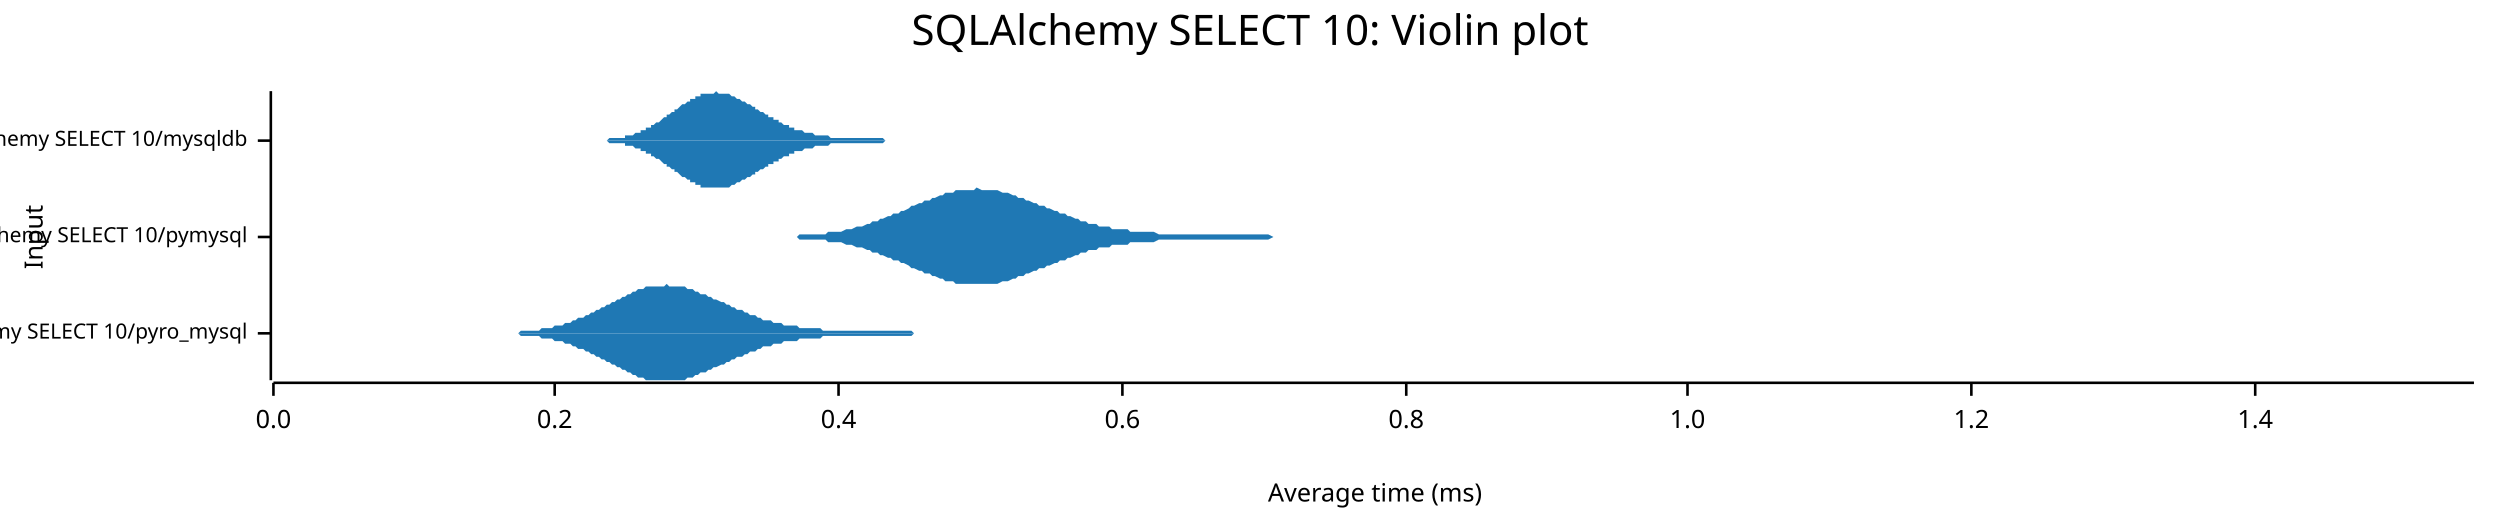
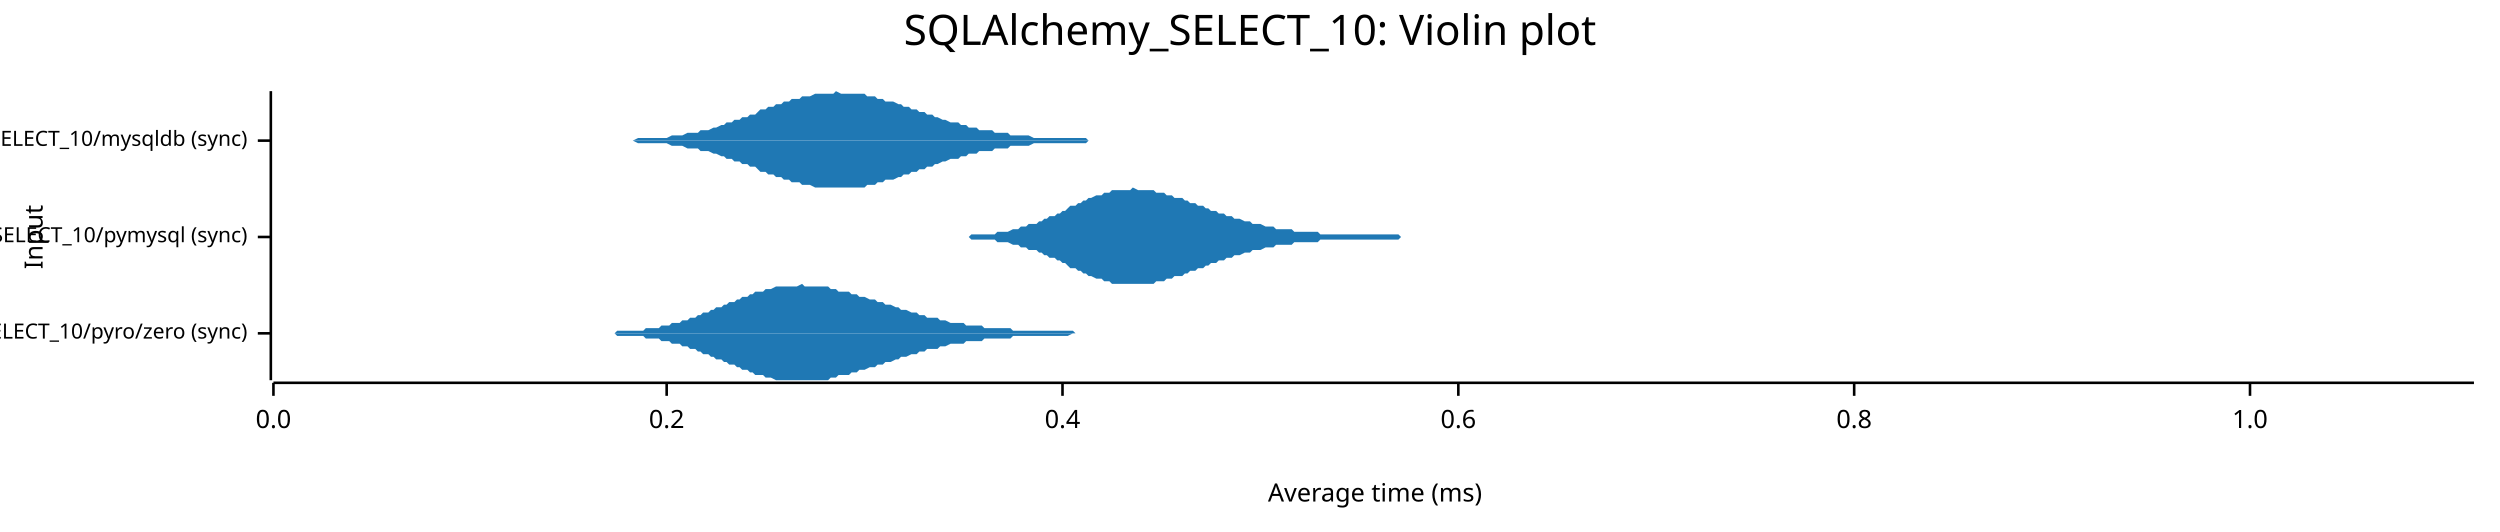
<svg xmlns="http://www.w3.org/2000/svg" width="960" height="204" viewBox="0 0 960 204">
  <text x="480" y="5" dy="0.76em" text-anchor="middle" font-family="sans-serif" font-size="16.129" opacity="1" fill="#000000">
- SQLAlchemy SELECT 10: Violin plot
+ SQLAlchemy_SELECT_10: Violin plot
</text>
  <text x="9" y="91" dy="0.76em" text-anchor="middle" font-family="sans-serif" font-size="9.677" opacity="1" fill="#000000" transform="rotate(270, 9, 91)">
Input
</text>
  <text x="528" y="195" dy="-0.5ex" text-anchor="middle" font-family="sans-serif" font-size="9.677" opacity="1" fill="#000000">
Average time (ms)
</text>
  <polyline fill="none" opacity="1" stroke="#000000" stroke-width="1" points="104,35 104,146 " />
  <text x="95" y="128" dy="0.5ex" text-anchor="end" font-family="sans-serif" font-size="8.065" opacity="1" fill="#000000">
- SQLAlchemy SELECT 10/pyro_mysql
+ SQLAlchemy_SELECT_10/pyro/zero (sync)
</text>
  <polyline fill="none" opacity="1" stroke="#000000" stroke-width="1" points="99,128 104,128 " />
  <text x="95" y="91" dy="0.5ex" text-anchor="end" font-family="sans-serif" font-size="8.065" opacity="1" fill="#000000">
- SQLAlchemy SELECT 10/pymysql
+ SQLAlchemy_SELECT_10/pymysql (sync)
</text>
  <polyline fill="none" opacity="1" stroke="#000000" stroke-width="1" points="99,91 104,91 " />
  <text x="95" y="54" dy="0.5ex" text-anchor="end" font-family="sans-serif" font-size="8.065" opacity="1" fill="#000000">
- SQLAlchemy SELECT 10/mysqldb
+ SQLAlchemy_SELECT_10/mysqldb (sync)
</text>
  <polyline fill="none" opacity="1" stroke="#000000" stroke-width="1" points="99,54 104,54 " />
  <polyline fill="none" opacity="1" stroke="#000000" stroke-width="1" points="105,147 950,147 " />
  <text x="105" y="157" dy="0.76em" text-anchor="middle" font-family="sans-serif" font-size="9.677" opacity="1" fill="#000000">
0.0
</text>
  <polyline fill="none" opacity="1" stroke="#000000" stroke-width="1" points="105,147 105,152 " />
-   <text x="213" y="157" dy="0.76em" text-anchor="middle" font-family="sans-serif" font-size="9.677" opacity="1" fill="#000000">
+   <text x="256" y="157" dy="0.76em" text-anchor="middle" font-family="sans-serif" font-size="9.677" opacity="1" fill="#000000">
0.2
</text>
-   <polyline fill="none" opacity="1" stroke="#000000" stroke-width="1" points="213,147 213,152 " />
-   <text x="322" y="157" dy="0.76em" text-anchor="middle" font-family="sans-serif" font-size="9.677" opacity="1" fill="#000000">
+   <polyline fill="none" opacity="1" stroke="#000000" stroke-width="1" points="256,147 256,152 " />
+   <text x="408" y="157" dy="0.76em" text-anchor="middle" font-family="sans-serif" font-size="9.677" opacity="1" fill="#000000">
0.4
</text>
-   <polyline fill="none" opacity="1" stroke="#000000" stroke-width="1" points="322,147 322,152 " />
-   <text x="431" y="157" dy="0.76em" text-anchor="middle" font-family="sans-serif" font-size="9.677" opacity="1" fill="#000000">
+   <polyline fill="none" opacity="1" stroke="#000000" stroke-width="1" points="408,147 408,152 " />
+   <text x="560" y="157" dy="0.76em" text-anchor="middle" font-family="sans-serif" font-size="9.677" opacity="1" fill="#000000">
0.6
</text>
-   <polyline fill="none" opacity="1" stroke="#000000" stroke-width="1" points="431,147 431,152 " />
-   <text x="540" y="157" dy="0.76em" text-anchor="middle" font-family="sans-serif" font-size="9.677" opacity="1" fill="#000000">
+   <polyline fill="none" opacity="1" stroke="#000000" stroke-width="1" points="560,147 560,152 " />
+   <text x="712" y="157" dy="0.76em" text-anchor="middle" font-family="sans-serif" font-size="9.677" opacity="1" fill="#000000">
0.8
</text>
-   <polyline fill="none" opacity="1" stroke="#000000" stroke-width="1" points="540,147 540,152 " />
-   <text x="648" y="157" dy="0.76em" text-anchor="middle" font-family="sans-serif" font-size="9.677" opacity="1" fill="#000000">
+   <polyline fill="none" opacity="1" stroke="#000000" stroke-width="1" points="712,147 712,152 " />
+   <text x="864" y="157" dy="0.76em" text-anchor="middle" font-family="sans-serif" font-size="9.677" opacity="1" fill="#000000">
1.0
</text>
-   <polyline fill="none" opacity="1" stroke="#000000" stroke-width="1" points="648,147 648,152 " />
-   <text x="757" y="157" dy="0.76em" text-anchor="middle" font-family="sans-serif" font-size="9.677" opacity="1" fill="#000000">
- 1.2
- </text>
-   <polyline fill="none" opacity="1" stroke="#000000" stroke-width="1" points="757,147 757,152 " />
-   <text x="866" y="157" dy="0.76em" text-anchor="middle" font-family="sans-serif" font-size="9.677" opacity="1" fill="#000000">
- 1.4
- </text>
-   <polyline fill="none" opacity="1" stroke="#000000" stroke-width="1" points="866,147 866,152 " />
-   <polygon opacity="1" fill="#1F78B4" points="183,128 184,128 185,128 186,128 187,128 188,128 189,128 190,128 191,128 192,128 193,128 194,128 195,128 196,128 198,128 199,128 200,127 201,127 202,127 203,127 204,127 205,127 206,127 207,127 208,126 209,126 210,126 211,126 212,126 213,125 214,125 215,125 216,125 217,124 218,124 219,124 220,123 221,123 222,122 224,122 225,121 226,121 227,120 228,120 229,119 230,119 231,118 232,118 233,117 234,117 235,116 236,116 237,115 238,115 239,114 240,114 241,113 242,113 243,112 244,112 245,111 246,111 247,111 248,110 249,110 251,110 252,110 253,110 254,110 255,110 256,109 257,110 258,110 259,110 260,110 261,110 262,110 263,110 264,111 265,111 266,111 267,112 268,112 269,113 270,113 271,113 272,114 273,114 274,115 275,115 277,116 278,116 279,117 280,117 281,118 282,118 283,119 284,119 285,119 286,120 287,120 288,121 289,121 290,121 291,122 292,122 293,123 294,123 295,123 296,123 297,124 298,124 299,124 300,124 301,125 303,125 304,125 305,125 306,125 307,126 308,126 309,126 310,126 311,126 312,126 313,126 314,126 315,126 316,127 317,127 318,127 319,127 320,127 321,127 322,127 323,127 324,127 325,127 326,127 327,127 328,127 330,127 331,127 332,127 333,127 334,127 335,127 336,127 337,127 338,127 339,127 340,127 341,127 342,127 343,127 344,127 345,127 346,127 347,127 348,127 349,127 350,127 351,128 352,128 353,128 354,128 356,128 357,128 358,128 359,128 360,128 361,128 362,128 363,128 364,128 365,128 366,128 367,128 368,128 369,128 370,128 371,128 372,128 373,128 374,128 375,128 376,128 377,128 378,128 379,128 380,128 382,128 383,128 384,128 385,128 386,128 387,128 388,128 389,128 390,128 391,128 392,128 393,128 394,128 395,128 396,128 397,128 398,128 399,128 400,128 401,128 402,128 403,128 404,128 405,128 406,128 408,128 409,128 410,128 411,128 412,128 413,128 414,128 415,128 416,128 417,128 418,128 419,128 420,128 421,128 422,128 423,128 424,128 425,128 426,128 427,128 428,128 429,128 430,128 431,128 432,128 433,128 435,128 436,128 437,128 438,128 439,128 440,128 441,128 442,128 443,128 444,128 445,128 446,128 447,128 448,128 449,128 450,128 451,128 452,128 453,128 454,128 455,128 456,128 457,128 458,128 459,128 461,128 462,128 463,128 464,128 465,128 466,128 467,128 468,128 469,128 470,128 471,128 472,128 473,128 474,128 475,128 476,128 477,128 478,128 479,128 480,128 481,128 482,128 483,128 484,128 485,128 487,128 488,128 489,128 490,128 491,128 492,128 493,128 494,128 495,128 496,128 497,128 498,128 499,128 500,128 501,128 502,128 503,128 504,128 505,128 506,128 507,128 508,128 509,128 510,128 511,128 513,128 514,128 515,128 516,128 517,128 518,128 519,128 520,128 521,128 522,128 523,128 524,128 525,128 526,128 527,128 528,128 529,128 530,128 531,128 532,128 533,128 534,128 535,128 536,128 537,128 538,128 540,128 541,128 542,128 543,128 544,128 545,128 546,128 547,128 548,128 549,128 550,128 551,128 552,128 553,128 554,128 555,128 556,128 557,128 558,128 559,128 560,128 561,128 562,128 563,128 564,128 566,128 567,128 568,128 569,128 570,128 571,128 572,128 573,128 574,128 575,128 576,128 577,128 578,128 579,128 580,128 581,128 582,128 583,128 584,128 585,128 586,128 587,128 588,128 589,128 590,128 592,128 593,128 594,128 595,128 596,128 597,128 598,128 599,128 600,128 601,128 602,128 603,128 604,128 605,128 606,128 607,128 608,128 609,128 610,128 611,128 612,128 613,128 614,128 615,128 616,128 618,128 619,128 620,128 621,128 622,128 623,128 624,128 625,128 626,128 627,128 628,128 629,128 630,128 631,128 632,128 633,128 634,128 635,128 636,128 637,128 638,128 639,128 640,128 641,128 642,128 643,128 645,128 646,128 647,128 648,128 649,128 650,128 651,128 652,128 653,128 654,128 655,128 656,128 657,128 658,128 659,128 660,128 661,128 662,128 663,128 664,128 665,128 666,128 667,128 668,128 669,128 671,128 672,128 673,128 674,128 675,128 676,128 677,128 678,128 679,128 680,128 681,128 682,128 683,128 684,128 685,128 686,128 687,128 688,128 689,128 690,128 691,128 692,128 693,128 694,128 695,128 697,128 698,128 699,128 700,128 701,128 702,128 702,128 183,128 " />
-   <polygon opacity="1" fill="#1F78B4" points="183,128 184,128 185,128 186,128 187,128 188,128 189,128 190,128 191,128 192,128 193,128 194,128 195,128 196,128 198,128 199,128 200,129 201,129 202,129 203,129 204,129 205,129 206,129 207,129 208,130 209,130 210,130 211,130 212,130 213,131 214,131 215,131 216,131 217,132 218,132 219,132 220,133 221,133 222,134 224,134 225,135 226,135 227,136 228,136 229,137 230,137 231,138 232,138 233,139 234,139 235,140 236,140 237,141 238,141 239,142 240,142 241,143 242,143 243,144 244,144 245,145 246,145 247,145 248,146 249,146 251,146 252,146 253,146 254,146 255,146 256,146 257,146 258,146 259,146 260,146 261,146 262,146 263,146 264,145 265,145 266,145 267,144 268,144 269,143 270,143 271,143 272,142 273,142 274,141 275,141 277,140 278,140 279,139 280,139 281,138 282,138 283,137 284,137 285,137 286,136 287,136 288,135 289,135 290,135 291,134 292,134 293,133 294,133 295,133 296,133 297,132 298,132 299,132 300,132 301,131 303,131 304,131 305,131 306,131 307,130 308,130 309,130 310,130 311,130 312,130 313,130 314,130 315,130 316,129 317,129 318,129 319,129 320,129 321,129 322,129 323,129 324,129 325,129 326,129 327,129 328,129 330,129 331,129 332,129 333,129 334,129 335,129 336,129 337,129 338,129 339,129 340,129 341,129 342,129 343,129 344,129 345,129 346,129 347,129 348,129 349,129 350,129 351,128 352,128 353,128 354,128 356,128 357,128 358,128 359,128 360,128 361,128 362,128 363,128 364,128 365,128 366,128 367,128 368,128 369,128 370,128 371,128 372,128 373,128 374,128 375,128 376,128 377,128 378,128 379,128 380,128 382,128 383,128 384,128 385,128 386,128 387,128 388,128 389,128 390,128 391,128 392,128 393,128 394,128 395,128 396,128 397,128 398,128 399,128 400,128 401,128 402,128 403,128 404,128 405,128 406,128 408,128 409,128 410,128 411,128 412,128 413,128 414,128 415,128 416,128 417,128 418,128 419,128 420,128 421,128 422,128 423,128 424,128 425,128 426,128 427,128 428,128 429,128 430,128 431,128 432,128 433,128 435,128 436,128 437,128 438,128 439,128 440,128 441,128 442,128 443,128 444,128 445,128 446,128 447,128 448,128 449,128 450,128 451,128 452,128 453,128 454,128 455,128 456,128 457,128 458,128 459,128 461,128 462,128 463,128 464,128 465,128 466,128 467,128 468,128 469,128 470,128 471,128 472,128 473,128 474,128 475,128 476,128 477,128 478,128 479,128 480,128 481,128 482,128 483,128 484,128 485,128 487,128 488,128 489,128 490,128 491,128 492,128 493,128 494,128 495,128 496,128 497,128 498,128 499,128 500,128 501,128 502,128 503,128 504,128 505,128 506,128 507,128 508,128 509,128 510,128 511,128 513,128 514,128 515,128 516,128 517,128 518,128 519,128 520,128 521,128 522,128 523,128 524,128 525,128 526,128 527,128 528,128 529,128 530,128 531,128 532,128 533,128 534,128 535,128 536,128 537,128 538,128 540,128 541,128 542,128 543,128 544,128 545,128 546,128 547,128 548,128 549,128 550,128 551,128 552,128 553,128 554,128 555,128 556,128 557,128 558,128 559,128 560,128 561,128 562,128 563,128 564,128 566,128 567,128 568,128 569,128 570,128 571,128 572,128 573,128 574,128 575,128 576,128 577,128 578,128 579,128 580,128 581,128 582,128 583,128 584,128 585,128 586,128 587,128 588,128 589,128 590,128 592,128 593,128 594,128 595,128 596,128 597,128 598,128 599,128 600,128 601,128 602,128 603,128 604,128 605,128 606,128 607,128 608,128 609,128 610,128 611,128 612,128 613,128 614,128 615,128 616,128 618,128 619,128 620,128 621,128 622,128 623,128 624,128 625,128 626,128 627,128 628,128 629,128 630,128 631,128 632,128 633,128 634,128 635,128 636,128 637,128 638,128 639,128 640,128 641,128 642,128 643,128 645,128 646,128 647,128 648,128 649,128 650,128 651,128 652,128 653,128 654,128 655,128 656,128 657,128 658,128 659,128 660,128 661,128 662,128 663,128 664,128 665,128 666,128 667,128 668,128 669,128 671,128 672,128 673,128 674,128 675,128 676,128 677,128 678,128 679,128 680,128 681,128 682,128 683,128 684,128 685,128 686,128 687,128 688,128 689,128 690,128 691,128 692,128 693,128 694,128 695,128 697,128 698,128 699,128 700,128 701,128 702,128 702,128 183,128 " />
-   <polygon opacity="1" fill="#1F78B4" points="285,91 286,91 287,91 289,91 290,91 291,91 293,91 294,91 295,91 297,91 298,91 299,91 301,91 302,91 303,91 305,91 306,91 307,90 309,90 310,90 311,90 313,90 314,90 315,90 317,90 318,89 319,89 321,89 322,89 323,89 325,88 326,88 327,88 329,87 330,87 331,87 333,86 334,86 335,85 337,85 338,84 339,84 341,83 342,83 343,82 345,82 346,81 347,81 349,80 350,79 351,79 353,78 354,78 355,77 357,77 358,76 359,76 361,75 362,75 363,74 365,74 366,74 367,73 369,73 370,73 371,73 373,73 374,73 375,72 377,73 378,73 379,73 381,73 382,73 383,73 385,74 386,74 387,74 389,75 390,75 391,76 393,76 394,77 395,77 397,78 398,78 399,79 401,79 402,80 403,80 405,81 406,81 407,82 409,82 410,83 411,83 413,84 414,84 415,85 417,85 418,86 419,86 421,86 422,87 423,87 425,87 426,87 427,88 429,88 430,88 431,88 433,88 434,89 435,89 437,89 438,89 439,89 441,89 442,89 443,89 445,90 446,90 447,90 449,90 450,90 451,90 453,90 454,90 455,90 457,90 458,90 459,90 461,90 462,90 463,90 465,90 466,90 467,90 469,90 470,90 471,90 473,90 474,90 475,90 477,90 478,90 479,90 481,90 482,90 483,90 485,90 486,90 487,90 489,91 490,91 491,91 493,91 494,91 495,91 497,91 498,91 499,91 501,91 502,91 503,91 505,91 506,91 507,91 509,91 510,91 511,91 513,91 514,91 515,91 517,91 518,91 519,91 521,91 522,91 523,91 524,91 526,91 527,91 528,91 530,91 531,91 532,91 534,91 535,91 536,91 538,91 539,91 540,91 542,91 543,91 544,91 546,91 547,91 548,91 550,91 551,91 552,91 554,91 555,91 556,91 558,91 559,91 560,91 562,91 563,91 564,91 566,91 567,91 568,91 570,91 571,91 572,91 574,91 575,91 576,91 578,91 579,91 580,91 582,91 583,91 584,91 586,91 587,91 588,91 590,91 591,91 592,91 594,91 595,91 596,91 598,91 599,91 600,91 602,91 603,91 604,91 606,91 607,91 608,91 610,91 611,91 612,91 614,91 615,91 616,91 618,91 619,91 620,91 622,91 623,91 624,91 626,91 627,91 628,91 630,91 631,91 632,91 634,91 635,91 636,91 638,91 639,91 640,91 642,91 643,91 644,91 646,91 647,91 648,91 650,91 651,91 652,91 654,91 655,91 656,91 658,91 659,91 660,91 662,91 663,91 664,91 666,91 667,91 668,91 670,91 671,91 672,91 674,91 675,91 676,91 678,91 679,91 680,91 682,91 683,91 684,91 686,91 687,91 688,91 690,91 691,91 692,91 694,91 695,91 696,91 698,91 699,91 700,91 702,91 703,91 704,91 706,91 707,91 708,91 710,91 711,91 712,91 714,91 715,91 716,91 718,91 719,91 720,91 722,91 723,91 724,91 726,91 727,91 728,91 730,91 731,91 732,91 734,91 735,91 736,91 738,91 739,91 740,91 742,91 743,91 744,91 746,91 747,91 748,91 750,91 751,91 752,91 754,91 755,91 756,91 758,91 759,91 760,91 762,91 763,91 764,91 766,91 767,91 768,91 770,91 771,91 772,91 774,91 775,91 776,91 778,91 779,91 780,91 782,91 783,91 784,91 786,91 787,91 788,91 790,91 791,91 792,91 794,91 795,91 796,91 798,91 799,91 800,91 802,91 803,91 804,91 806,91 807,91 808,91 810,91 811,91 812,91 814,91 815,91 816,91 818,91 819,91 820,91 822,91 823,91 824,91 826,91 827,91 828,91 830,91 831,91 832,91 834,91 835,91 836,91 838,91 839,91 840,91 842,91 843,91 844,91 846,91 847,91 848,91 850,91 851,91 852,91 854,91 855,91 856,91 858,91 859,91 860,91 862,91 863,91 864,91 866,91 867,91 868,91 870,91 871,91 872,91 874,91 875,91 876,91 878,91 879,91 880,91 882,91 883,91 884,91 886,91 887,91 888,91 890,91 891,91 892,91 894,91 895,91 896,91 898,91 899,91 900,91 902,91 903,91 904,91 906,91 907,91 908,91 910,91 911,91 912,91 914,91 915,91 916,91 918,91 919,91 920,91 922,91 923,91 924,91 926,91 927,91 928,91 930,91 931,91 932,91 934,91 935,91 936,91 938,91 939,91 940,91 942,91 943,91 944,91 946,91 947,91 948,91 950,91 950,91 285,91 " />
-   <polygon opacity="1" fill="#1F78B4" points="285,91 286,91 287,91 289,91 290,91 291,91 293,91 294,91 295,91 297,91 298,91 299,91 301,91 302,91 303,91 305,91 306,91 307,92 309,92 310,92 311,92 313,92 314,92 315,92 317,92 318,93 319,93 321,93 322,93 323,93 325,94 326,94 327,94 329,95 330,95 331,95 333,96 334,96 335,97 337,97 338,98 339,98 341,99 342,99 343,100 345,100 346,101 347,101 349,102 350,103 351,103 353,104 354,104 355,105 357,105 358,106 359,106 361,107 362,107 363,108 365,108 366,108 367,109 369,109 370,109 371,109 373,109 374,109 375,109 377,109 378,109 379,109 381,109 382,109 383,109 385,108 386,108 387,108 389,107 390,107 391,106 393,106 394,105 395,105 397,104 398,104 399,103 401,103 402,102 403,102 405,101 406,101 407,100 409,100 410,99 411,99 413,98 414,98 415,97 417,97 418,96 419,96 421,96 422,95 423,95 425,95 426,95 427,94 429,94 430,94 431,94 433,94 434,93 435,93 437,93 438,93 439,93 441,93 442,93 443,93 445,92 446,92 447,92 449,92 450,92 451,92 453,92 454,92 455,92 457,92 458,92 459,92 461,92 462,92 463,92 465,92 466,92 467,92 469,92 470,92 471,92 473,92 474,92 475,92 477,92 478,92 479,92 481,92 482,92 483,92 485,92 486,92 487,92 489,91 490,91 491,91 493,91 494,91 495,91 497,91 498,91 499,91 501,91 502,91 503,91 505,91 506,91 507,91 509,91 510,91 511,91 513,91 514,91 515,91 517,91 518,91 519,91 521,91 522,91 523,91 524,91 526,91 527,91 528,91 530,91 531,91 532,91 534,91 535,91 536,91 538,91 539,91 540,91 542,91 543,91 544,91 546,91 547,91 548,91 550,91 551,91 552,91 554,91 555,91 556,91 558,91 559,91 560,91 562,91 563,91 564,91 566,91 567,91 568,91 570,91 571,91 572,91 574,91 575,91 576,91 578,91 579,91 580,91 582,91 583,91 584,91 586,91 587,91 588,91 590,91 591,91 592,91 594,91 595,91 596,91 598,91 599,91 600,91 602,91 603,91 604,91 606,91 607,91 608,91 610,91 611,91 612,91 614,91 615,91 616,91 618,91 619,91 620,91 622,91 623,91 624,91 626,91 627,91 628,91 630,91 631,91 632,91 634,91 635,91 636,91 638,91 639,91 640,91 642,91 643,91 644,91 646,91 647,91 648,91 650,91 651,91 652,91 654,91 655,91 656,91 658,91 659,91 660,91 662,91 663,91 664,91 666,91 667,91 668,91 670,91 671,91 672,91 674,91 675,91 676,91 678,91 679,91 680,91 682,91 683,91 684,91 686,91 687,91 688,91 690,91 691,91 692,91 694,91 695,91 696,91 698,91 699,91 700,91 702,91 703,91 704,91 706,91 707,91 708,91 710,91 711,91 712,91 714,91 715,91 716,91 718,91 719,91 720,91 722,91 723,91 724,91 726,91 727,91 728,91 730,91 731,91 732,91 734,91 735,91 736,91 738,91 739,91 740,91 742,91 743,91 744,91 746,91 747,91 748,91 750,91 751,91 752,91 754,91 755,91 756,91 758,91 759,91 760,91 762,91 763,91 764,91 766,91 767,91 768,91 770,91 771,91 772,91 774,91 775,91 776,91 778,91 779,91 780,91 782,91 783,91 784,91 786,91 787,91 788,91 790,91 791,91 792,91 794,91 795,91 796,91 798,91 799,91 800,91 802,91 803,91 804,91 806,91 807,91 808,91 810,91 811,91 812,91 814,91 815,91 816,91 818,91 819,91 820,91 822,91 823,91 824,91 826,91 827,91 828,91 830,91 831,91 832,91 834,91 835,91 836,91 838,91 839,91 840,91 842,91 843,91 844,91 846,91 847,91 848,91 850,91 851,91 852,91 854,91 855,91 856,91 858,91 859,91 860,91 862,91 863,91 864,91 866,91 867,91 868,91 870,91 871,91 872,91 874,91 875,91 876,91 878,91 879,91 880,91 882,91 883,91 884,91 886,91 887,91 888,91 890,91 891,91 892,91 894,91 895,91 896,91 898,91 899,91 900,91 902,91 903,91 904,91 906,91 907,91 908,91 910,91 911,91 912,91 914,91 915,91 916,91 918,91 919,91 920,91 922,91 923,91 924,91 926,91 927,91 928,91 930,91 931,91 932,91 934,91 935,91 936,91 938,91 939,91 940,91 942,91 943,91 944,91 946,91 947,91 948,91 950,91 950,91 285,91 " />
-   <polygon opacity="1" fill="#1F78B4" points="220,54 221,54 222,54 223,54 223,54 224,54 225,54 225,54 226,54 227,54 227,54 228,54 229,54 229,54 230,54 231,54 231,54 232,54 233,54 233,54 234,53 235,53 235,53 236,53 237,53 237,53 238,53 239,53 240,53 240,52 241,52 242,52 242,52 243,52 244,51 244,51 245,51 246,51 246,50 247,50 248,50 248,49 249,49 250,49 250,48 251,48 252,47 252,47 253,47 254,46 254,46 255,45 256,45 256,44 257,44 258,43 259,43 259,42 260,42 261,41 261,41 262,40 263,40 263,40 264,39 265,39 265,38 266,38 267,38 267,37 268,37 269,37 269,36 270,36 271,36 271,36 272,36 273,36 273,36 274,36 275,35 276,36 276,36 277,36 278,36 278,36 279,36 280,36 280,36 281,37 282,37 282,37 283,38 284,38 284,38 285,39 286,39 286,39 287,40 288,40 288,40 289,41 290,41 290,42 291,42 292,43 292,43 293,43 294,44 295,44 295,45 296,45 297,45 297,46 298,46 299,46 299,47 300,47 301,48 301,48 302,48 303,48 303,49 304,49 305,49 305,50 306,50 307,50 307,50 308,50 309,51 309,51 310,51 311,51 312,51 312,51 313,52 314,52 314,52 315,52 316,52 316,52 317,52 318,52 318,52 319,53 320,53 320,53 321,53 322,53 322,53 323,53 324,53 324,53 325,53 326,53 326,53 327,53 328,53 328,53 329,53 330,53 331,53 331,53 332,53 333,53 333,53 334,53 335,53 335,53 336,53 337,53 337,53 338,53 339,53 339,53 340,54 341,54 341,54 342,54 343,54 343,54 344,54 345,54 345,54 346,54 347,54 348,54 348,54 349,54 350,54 350,54 351,54 352,54 352,54 353,54 354,54 354,54 355,54 356,54 356,54 357,54 358,54 358,54 359,54 360,54 360,54 361,54 362,54 362,54 363,54 364,54 364,54 365,54 366,54 367,54 367,54 368,54 369,54 369,54 370,54 371,54 371,54 372,54 373,54 373,54 374,54 375,54 375,54 376,54 377,54 377,54 378,54 379,54 379,54 380,54 381,54 381,54 382,54 383,54 384,54 384,54 385,54 386,54 386,54 387,54 388,54 388,54 389,54 390,54 390,54 391,54 392,54 392,54 393,54 394,54 394,54 395,54 396,54 396,54 397,54 398,54 398,54 399,54 400,54 400,54 401,54 402,54 403,54 403,54 404,54 405,54 405,54 406,54 407,54 407,54 408,54 409,54 409,54 410,54 411,54 411,54 412,54 413,54 413,54 414,54 415,54 415,54 416,54 417,54 417,54 418,54 419,54 420,54 420,54 421,54 422,54 422,54 423,54 424,54 424,54 425,54 426,54 426,54 427,54 428,54 428,54 429,54 430,54 430,54 431,54 432,54 432,54 433,54 434,54 434,54 435,54 436,54 436,54 437,54 438,54 439,54 439,54 440,54 441,54 441,54 442,54 443,54 443,54 444,54 445,54 445,54 446,54 447,54 447,54 448,54 449,54 449,54 450,54 451,54 451,54 452,54 453,54 453,54 454,54 455,54 456,54 456,54 457,54 458,54 458,54 459,54 460,54 460,54 461,54 462,54 462,54 463,54 464,54 464,54 465,54 466,54 466,54 467,54 468,54 468,54 469,54 470,54 470,54 471,54 472,54 472,54 473,54 474,54 475,54 475,54 476,54 477,54 477,54 478,54 479,54 479,54 480,54 481,54 481,54 482,54 483,54 483,54 484,54 485,54 485,54 486,54 487,54 487,54 488,54 489,54 489,54 490,54 491,54 492,54 492,54 493,54 494,54 494,54 495,54 496,54 496,54 497,54 498,54 498,54 499,54 500,54 500,54 501,54 502,54 502,54 503,54 504,54 504,54 505,54 506,54 506,54 507,54 508,54 508,54 509,54 510,54 511,54 511,54 512,54 513,54 513,54 514,54 515,54 515,54 516,54 517,54 517,54 518,54 519,54 519,54 520,54 521,54 521,54 522,54 523,54 523,54 524,54 525,54 525,54 526,54 527,54 528,54 528,54 529,54 530,54 530,54 531,54 532,54 532,54 533,54 534,54 534,54 535,54 536,54 536,54 537,54 538,54 538,54 539,54 540,54 540,54 541,54 542,54 542,54 543,54 544,54 544,54 545,54 546,54 547,54 547,54 548,54 549,54 549,54 550,54 551,54 551,54 552,54 553,54 553,54 554,54 555,54 555,54 556,54 557,54 557,54 558,54 559,54 559,54 559,54 220,54 " />
-   <polygon opacity="1" fill="#1F78B4" points="220,54 221,54 222,54 223,54 223,54 224,54 225,54 225,54 226,54 227,54 227,54 228,54 229,54 229,54 230,54 231,54 231,54 232,54 233,54 233,54 234,55 235,55 235,55 236,55 237,55 237,55 238,55 239,55 240,55 240,56 241,56 242,56 242,56 243,56 244,57 244,57 245,57 246,57 246,58 247,58 248,58 248,59 249,59 250,59 250,60 251,60 252,61 252,61 253,61 254,62 254,62 255,63 256,63 256,64 257,64 258,65 259,65 259,66 260,66 261,67 261,67 262,68 263,68 263,68 264,69 265,69 265,70 266,70 267,70 267,71 268,71 269,71 269,72 270,72 271,72 271,72 272,72 273,72 273,72 274,72 275,72 276,72 276,72 277,72 278,72 278,72 279,72 280,72 280,72 281,71 282,71 282,71 283,70 284,70 284,70 285,69 286,69 286,69 287,68 288,68 288,68 289,67 290,67 290,66 291,66 292,65 292,65 293,65 294,64 295,64 295,63 296,63 297,63 297,62 298,62 299,62 299,61 300,61 301,60 301,60 302,60 303,60 303,59 304,59 305,59 305,58 306,58 307,58 307,58 308,58 309,57 309,57 310,57 311,57 312,57 312,57 313,56 314,56 314,56 315,56 316,56 316,56 317,56 318,56 318,56 319,55 320,55 320,55 321,55 322,55 322,55 323,55 324,55 324,55 325,55 326,55 326,55 327,55 328,55 328,55 329,55 330,55 331,55 331,55 332,55 333,55 333,55 334,55 335,55 335,55 336,55 337,55 337,55 338,55 339,55 339,55 340,54 341,54 341,54 342,54 343,54 343,54 344,54 345,54 345,54 346,54 347,54 348,54 348,54 349,54 350,54 350,54 351,54 352,54 352,54 353,54 354,54 354,54 355,54 356,54 356,54 357,54 358,54 358,54 359,54 360,54 360,54 361,54 362,54 362,54 363,54 364,54 364,54 365,54 366,54 367,54 367,54 368,54 369,54 369,54 370,54 371,54 371,54 372,54 373,54 373,54 374,54 375,54 375,54 376,54 377,54 377,54 378,54 379,54 379,54 380,54 381,54 381,54 382,54 383,54 384,54 384,54 385,54 386,54 386,54 387,54 388,54 388,54 389,54 390,54 390,54 391,54 392,54 392,54 393,54 394,54 394,54 395,54 396,54 396,54 397,54 398,54 398,54 399,54 400,54 400,54 401,54 402,54 403,54 403,54 404,54 405,54 405,54 406,54 407,54 407,54 408,54 409,54 409,54 410,54 411,54 411,54 412,54 413,54 413,54 414,54 415,54 415,54 416,54 417,54 417,54 418,54 419,54 420,54 420,54 421,54 422,54 422,54 423,54 424,54 424,54 425,54 426,54 426,54 427,54 428,54 428,54 429,54 430,54 430,54 431,54 432,54 432,54 433,54 434,54 434,54 435,54 436,54 436,54 437,54 438,54 439,54 439,54 440,54 441,54 441,54 442,54 443,54 443,54 444,54 445,54 445,54 446,54 447,54 447,54 448,54 449,54 449,54 450,54 451,54 451,54 452,54 453,54 453,54 454,54 455,54 456,54 456,54 457,54 458,54 458,54 459,54 460,54 460,54 461,54 462,54 462,54 463,54 464,54 464,54 465,54 466,54 466,54 467,54 468,54 468,54 469,54 470,54 470,54 471,54 472,54 472,54 473,54 474,54 475,54 475,54 476,54 477,54 477,54 478,54 479,54 479,54 480,54 481,54 481,54 482,54 483,54 483,54 484,54 485,54 485,54 486,54 487,54 487,54 488,54 489,54 489,54 490,54 491,54 492,54 492,54 493,54 494,54 494,54 495,54 496,54 496,54 497,54 498,54 498,54 499,54 500,54 500,54 501,54 502,54 502,54 503,54 504,54 504,54 505,54 506,54 506,54 507,54 508,54 508,54 509,54 510,54 511,54 511,54 512,54 513,54 513,54 514,54 515,54 515,54 516,54 517,54 517,54 518,54 519,54 519,54 520,54 521,54 521,54 522,54 523,54 523,54 524,54 525,54 525,54 526,54 527,54 528,54 528,54 529,54 530,54 530,54 531,54 532,54 532,54 533,54 534,54 534,54 535,54 536,54 536,54 537,54 538,54 538,54 539,54 540,54 540,54 541,54 542,54 542,54 543,54 544,54 544,54 545,54 546,54 547,54 547,54 548,54 549,54 549,54 550,54 551,54 551,54 552,54 553,54 553,54 554,54 555,54 555,54 556,54 557,54 557,54 558,54 559,54 559,54 559,54 220,54 " />
+   <polyline fill="none" opacity="1" stroke="#000000" stroke-width="1" points="864,147 864,152 " />
+   <polygon opacity="1" fill="#1F78B4" points="221,128 222,128 223,128 225,128 226,128 227,128 228,128 230,128 231,128 232,128 233,128 235,128 236,128 237,127 238,127 239,127 241,127 242,127 243,127 244,127 246,127 247,127 248,126 249,126 251,126 252,126 253,126 254,125 256,125 257,125 258,124 259,124 261,124 262,123 263,123 264,123 265,122 267,122 268,121 269,121 270,120 272,120 273,119 274,119 275,118 277,118 278,117 279,117 280,116 282,116 283,115 284,115 285,114 287,114 288,113 289,113 290,112 292,112 293,112 294,111 295,111 296,111 298,110 299,110 300,110 301,110 303,110 304,110 305,110 306,110 308,109 309,110 310,110 311,110 313,110 314,110 315,110 316,110 318,110 319,111 320,111 321,111 322,112 324,112 325,112 326,112 327,113 329,113 330,114 331,114 332,114 334,115 335,115 336,115 337,116 339,116 340,117 341,117 342,117 344,118 345,118 346,119 347,119 348,119 350,120 351,120 352,120 353,121 355,121 356,122 357,122 358,122 360,122 361,123 362,123 363,123 365,124 366,124 367,124 368,124 370,124 371,125 372,125 373,125 374,125 376,125 377,125 378,126 379,126 381,126 382,126 383,126 384,126 386,126 387,126 388,126 389,127 391,127 392,127 393,127 394,127 396,127 397,127 398,127 399,127 401,127 402,127 403,127 404,127 405,127 407,127 408,127 409,127 410,127 412,127 413,128 414,128 415,128 417,128 418,128 419,128 420,128 422,128 423,128 424,128 425,128 427,128 428,128 429,128 430,128 431,128 433,128 434,128 435,128 436,128 438,128 439,128 440,128 441,128 443,128 444,128 445,128 446,128 448,128 449,128 450,128 451,128 453,128 454,128 455,128 456,128 457,128 459,128 460,128 461,128 462,128 464,128 465,128 466,128 467,128 469,128 470,128 471,128 472,128 474,128 475,128 476,128 477,128 479,128 480,128 481,128 482,128 484,128 485,128 486,128 487,128 488,128 490,128 491,128 492,128 493,128 495,128 496,128 497,128 498,128 500,128 501,128 502,128 503,128 505,128 506,128 507,128 508,128 510,128 511,128 512,128 513,128 514,128 516,128 517,128 518,128 519,128 521,128 522,128 523,128 524,128 526,128 527,128 528,128 529,128 531,128 532,128 533,128 534,128 536,128 537,128 538,128 539,128 540,128 542,128 543,128 544,128 545,128 547,128 548,128 549,128 550,128 552,128 553,128 554,128 555,128 557,128 558,128 559,128 560,128 562,128 563,128 564,128 565,128 566,128 568,128 569,128 570,128 571,128 573,128 574,128 575,128 576,128 578,128 579,128 580,128 581,128 583,128 584,128 585,128 586,128 588,128 589,128 590,128 591,128 593,128 594,128 595,128 596,128 597,128 599,128 600,128 601,128 602,128 604,128 605,128 606,128 607,128 609,128 610,128 611,128 612,128 614,128 615,128 616,128 617,128 619,128 620,128 621,128 622,128 623,128 625,128 626,128 627,128 628,128 630,128 631,128 632,128 633,128 635,128 636,128 637,128 638,128 640,128 641,128 642,128 643,128 645,128 646,128 647,128 648,128 649,128 651,128 652,128 653,128 654,128 656,128 657,128 658,128 659,128 661,128 662,128 663,128 664,128 666,128 667,128 668,128 669,128 671,128 672,128 673,128 674,128 676,128 677,128 678,128 679,128 680,128 682,128 683,128 684,128 685,128 687,128 688,128 689,128 690,128 692,128 693,128 694,128 695,128 697,128 698,128 699,128 700,128 702,128 703,128 704,128 705,128 706,128 708,128 709,128 710,128 711,128 713,128 714,128 715,128 716,128 718,128 719,128 720,128 721,128 723,128 724,128 725,128 726,128 728,128 729,128 730,128 731,128 732,128 734,128 735,128 736,128 737,128 739,128 740,128 741,128 742,128 744,128 745,128 746,128 747,128 749,128 750,128 751,128 752,128 754,128 755,128 756,128 757,128 759,128 760,128 761,128 762,128 763,128 765,128 766,128 767,128 768,128 770,128 771,128 772,128 773,128 775,128 776,128 777,128 778,128 780,128 781,128 782,128 783,128 785,128 786,128 787,128 788,128 789,128 791,128 792,128 793,128 794,128 796,128 797,128 798,128 799,128 801,128 802,128 803,128 804,128 806,128 807,128 808,128 809,128 811,128 812,128 813,128 814,128 815,128 817,128 818,128 819,128 820,128 822,128 823,128 824,128 825,128 827,128 828,128 829,128 830,128 832,128 833,128 834,128 835,128 837,128 838,128 839,128 839,128 221,128 " />
+   <polygon opacity="1" fill="#1F78B4" points="221,128 222,128 223,128 225,128 226,128 227,128 228,128 230,128 231,128 232,128 233,128 235,128 236,128 237,129 238,129 239,129 241,129 242,129 243,129 244,129 246,129 247,129 248,130 249,130 251,130 252,130 253,130 254,131 256,131 257,131 258,132 259,132 261,132 262,133 263,133 264,133 265,134 267,134 268,135 269,135 270,136 272,136 273,137 274,137 275,138 277,138 278,139 279,139 280,140 282,140 283,141 284,141 285,142 287,142 288,143 289,143 290,144 292,144 293,144 294,145 295,145 296,145 298,146 299,146 300,146 301,146 303,146 304,146 305,146 306,146 308,146 309,146 310,146 311,146 313,146 314,146 315,146 316,146 318,146 319,145 320,145 321,145 322,144 324,144 325,144 326,144 327,143 329,143 330,142 331,142 332,142 334,141 335,141 336,141 337,140 339,140 340,139 341,139 342,139 344,138 345,138 346,137 347,137 348,137 350,136 351,136 352,136 353,135 355,135 356,134 357,134 358,134 360,134 361,133 362,133 363,133 365,132 366,132 367,132 368,132 370,132 371,131 372,131 373,131 374,131 376,131 377,131 378,130 379,130 381,130 382,130 383,130 384,130 386,130 387,130 388,130 389,129 391,129 392,129 393,129 394,129 396,129 397,129 398,129 399,129 401,129 402,129 403,129 404,129 405,129 407,129 408,129 409,129 410,129 412,128 413,128 414,128 415,128 417,128 418,128 419,128 420,128 422,128 423,128 424,128 425,128 427,128 428,128 429,128 430,128 431,128 433,128 434,128 435,128 436,128 438,128 439,128 440,128 441,128 443,128 444,128 445,128 446,128 448,128 449,128 450,128 451,128 453,128 454,128 455,128 456,128 457,128 459,128 460,128 461,128 462,128 464,128 465,128 466,128 467,128 469,128 470,128 471,128 472,128 474,128 475,128 476,128 477,128 479,128 480,128 481,128 482,128 484,128 485,128 486,128 487,128 488,128 490,128 491,128 492,128 493,128 495,128 496,128 497,128 498,128 500,128 501,128 502,128 503,128 505,128 506,128 507,128 508,128 510,128 511,128 512,128 513,128 514,128 516,128 517,128 518,128 519,128 521,128 522,128 523,128 524,128 526,128 527,128 528,128 529,128 531,128 532,128 533,128 534,128 536,128 537,128 538,128 539,128 540,128 542,128 543,128 544,128 545,128 547,128 548,128 549,128 550,128 552,128 553,128 554,128 555,128 557,128 558,128 559,128 560,128 562,128 563,128 564,128 565,128 566,128 568,128 569,128 570,128 571,128 573,128 574,128 575,128 576,128 578,128 579,128 580,128 581,128 583,128 584,128 585,128 586,128 588,128 589,128 590,128 591,128 593,128 594,128 595,128 596,128 597,128 599,128 600,128 601,128 602,128 604,128 605,128 606,128 607,128 609,128 610,128 611,128 612,128 614,128 615,128 616,128 617,128 619,128 620,128 621,128 622,128 623,128 625,128 626,128 627,128 628,128 630,128 631,128 632,128 633,128 635,128 636,128 637,128 638,128 640,128 641,128 642,128 643,128 645,128 646,128 647,128 648,128 649,128 651,128 652,128 653,128 654,128 656,128 657,128 658,128 659,128 661,128 662,128 663,128 664,128 666,128 667,128 668,128 669,128 671,128 672,128 673,128 674,128 676,128 677,128 678,128 679,128 680,128 682,128 683,128 684,128 685,128 687,128 688,128 689,128 690,128 692,128 693,128 694,128 695,128 697,128 698,128 699,128 700,128 702,128 703,128 704,128 705,128 706,128 708,128 709,128 710,128 711,128 713,128 714,128 715,128 716,128 718,128 719,128 720,128 721,128 723,128 724,128 725,128 726,128 728,128 729,128 730,128 731,128 732,128 734,128 735,128 736,128 737,128 739,128 740,128 741,128 742,128 744,128 745,128 746,128 747,128 749,128 750,128 751,128 752,128 754,128 755,128 756,128 757,128 759,128 760,128 761,128 762,128 763,128 765,128 766,128 767,128 768,128 770,128 771,128 772,128 773,128 775,128 776,128 777,128 778,128 780,128 781,128 782,128 783,128 785,128 786,128 787,128 788,128 789,128 791,128 792,128 793,128 794,128 796,128 797,128 798,128 799,128 801,128 802,128 803,128 804,128 806,128 807,128 808,128 809,128 811,128 812,128 813,128 814,128 815,128 817,128 818,128 819,128 820,128 822,128 823,128 824,128 825,128 827,128 828,128 829,128 830,128 832,128 833,128 834,128 835,128 837,128 838,128 839,128 839,128 221,128 " />
+   <polygon opacity="1" fill="#1F78B4" points="358,91 359,91 360,91 361,91 362,91 364,91 365,91 366,91 367,91 368,91 369,91 370,91 372,91 373,90 374,90 375,90 376,90 377,90 378,90 379,90 381,90 382,90 383,89 384,89 385,89 386,89 387,89 389,88 390,88 391,88 392,87 393,87 394,87 395,86 397,86 398,86 399,85 400,85 401,84 402,84 403,83 405,83 406,82 407,82 408,81 409,81 410,80 411,79 413,79 414,78 415,78 416,77 417,77 418,76 419,76 421,75 422,75 423,75 424,74 425,74 426,74 427,73 429,73 430,73 431,73 432,73 433,73 434,73 435,72 437,73 438,73 439,73 440,73 441,73 442,73 443,73 444,74 446,74 447,74 448,75 449,75 450,75 451,76 452,76 454,76 455,77 456,77 457,78 458,78 459,78 460,79 462,79 463,80 464,80 465,81 466,81 467,81 468,82 470,82 471,83 472,83 473,83 474,84 475,84 476,84 478,85 479,85 480,85 481,86 482,86 483,86 484,86 486,87 487,87 488,87 489,87 490,88 491,88 492,88 494,88 495,88 496,88 497,89 498,89 499,89 500,89 502,89 503,89 504,89 505,89 506,89 507,90 508,90 509,90 511,90 512,90 513,90 514,90 515,90 516,90 517,90 519,90 520,90 521,90 522,90 523,90 524,90 525,90 527,90 528,90 529,90 530,90 531,90 532,90 533,90 535,90 536,90 537,90 538,91 539,91 540,91 541,91 543,91 544,91 545,91 546,91 547,91 548,91 549,91 551,91 552,91 553,91 554,91 555,91 556,91 557,91 559,91 560,91 561,91 562,91 563,91 564,91 565,91 567,91 568,91 569,91 570,91 571,91 572,91 573,91 574,91 576,91 577,91 578,91 579,91 580,91 581,91 582,91 584,91 585,91 586,91 587,91 588,91 589,91 590,91 592,91 593,91 594,91 595,91 596,91 597,91 598,91 600,91 601,91 602,91 603,91 604,91 605,91 606,91 608,91 609,91 610,91 611,91 612,91 613,91 614,91 616,91 617,91 618,91 619,91 620,91 621,91 622,91 624,91 625,91 626,91 627,91 628,91 629,91 630,91 632,91 633,91 634,91 635,91 636,91 637,91 638,91 640,91 641,91 642,91 643,91 644,91 645,91 646,91 647,91 649,91 650,91 651,91 652,91 653,91 654,91 655,91 657,91 658,91 659,91 660,91 661,91 662,91 663,91 665,91 666,91 667,91 668,91 669,91 670,91 671,91 673,91 674,91 675,91 676,91 677,91 678,91 679,91 681,91 682,91 683,91 684,91 685,91 686,91 687,91 689,91 690,91 691,91 692,91 693,91 694,91 695,91 697,91 698,91 699,91 700,91 701,91 702,91 703,91 705,91 706,91 707,91 708,91 709,91 710,91 711,91 712,91 714,91 715,91 716,91 717,91 718,91 719,91 720,91 722,91 723,91 724,91 725,91 726,91 727,91 728,91 730,91 731,91 732,91 733,91 734,91 735,91 736,91 738,91 739,91 740,91 741,91 742,91 743,91 744,91 746,91 747,91 748,91 749,91 750,91 751,91 752,91 754,91 755,91 756,91 757,91 758,91 759,91 760,91 762,91 763,91 764,91 765,91 766,91 767,91 768,91 770,91 771,91 772,91 773,91 774,91 775,91 776,91 777,91 779,91 780,91 781,91 782,91 783,91 784,91 785,91 787,91 788,91 789,91 790,91 791,91 792,91 793,91 795,91 796,91 797,91 798,91 799,91 800,91 801,91 803,91 804,91 805,91 806,91 807,91 808,91 809,91 811,91 812,91 813,91 814,91 815,91 816,91 817,91 819,91 820,91 821,91 822,91 823,91 824,91 825,91 827,91 828,91 829,91 830,91 831,91 832,91 833,91 835,91 836,91 837,91 838,91 839,91 840,91 841,91 843,91 844,91 845,91 846,91 847,91 848,91 849,91 850,91 852,91 853,91 854,91 855,91 856,91 857,91 858,91 860,91 861,91 862,91 863,91 864,91 865,91 866,91 868,91 869,91 870,91 871,91 872,91 873,91 874,91 876,91 877,91 878,91 879,91 880,91 881,91 882,91 884,91 885,91 886,91 887,91 888,91 889,91 890,91 892,91 893,91 894,91 895,91 896,91 897,91 898,91 900,91 901,91 902,91 903,91 904,91 905,91 906,91 908,91 909,91 910,91 911,91 912,91 913,91 914,91 915,91 917,91 918,91 919,91 920,91 921,91 922,91 923,91 925,91 926,91 927,91 927,91 358,91 " />
+   <polygon opacity="1" fill="#1F78B4" points="358,91 359,91 360,91 361,91 362,91 364,91 365,91 366,91 367,91 368,91 369,91 370,91 372,91 373,92 374,92 375,92 376,92 377,92 378,92 379,92 381,92 382,92 383,93 384,93 385,93 386,93 387,93 389,94 390,94 391,94 392,95 393,95 394,95 395,96 397,96 398,96 399,97 400,97 401,98 402,98 403,99 405,99 406,100 407,100 408,101 409,101 410,102 411,103 413,103 414,104 415,104 416,105 417,105 418,106 419,106 421,107 422,107 423,107 424,108 425,108 426,108 427,109 429,109 430,109 431,109 432,109 433,109 434,109 435,109 437,109 438,109 439,109 440,109 441,109 442,109 443,109 444,108 446,108 447,108 448,107 449,107 450,107 451,106 452,106 454,106 455,105 456,105 457,104 458,104 459,104 460,103 462,103 463,102 464,102 465,101 466,101 467,101 468,100 470,100 471,99 472,99 473,99 474,98 475,98 476,98 478,97 479,97 480,97 481,96 482,96 483,96 484,96 486,95 487,95 488,95 489,95 490,94 491,94 492,94 494,94 495,94 496,94 497,93 498,93 499,93 500,93 502,93 503,93 504,93 505,93 506,93 507,92 508,92 509,92 511,92 512,92 513,92 514,92 515,92 516,92 517,92 519,92 520,92 521,92 522,92 523,92 524,92 525,92 527,92 528,92 529,92 530,92 531,92 532,92 533,92 535,92 536,92 537,92 538,91 539,91 540,91 541,91 543,91 544,91 545,91 546,91 547,91 548,91 549,91 551,91 552,91 553,91 554,91 555,91 556,91 557,91 559,91 560,91 561,91 562,91 563,91 564,91 565,91 567,91 568,91 569,91 570,91 571,91 572,91 573,91 574,91 576,91 577,91 578,91 579,91 580,91 581,91 582,91 584,91 585,91 586,91 587,91 588,91 589,91 590,91 592,91 593,91 594,91 595,91 596,91 597,91 598,91 600,91 601,91 602,91 603,91 604,91 605,91 606,91 608,91 609,91 610,91 611,91 612,91 613,91 614,91 616,91 617,91 618,91 619,91 620,91 621,91 622,91 624,91 625,91 626,91 627,91 628,91 629,91 630,91 632,91 633,91 634,91 635,91 636,91 637,91 638,91 640,91 641,91 642,91 643,91 644,91 645,91 646,91 647,91 649,91 650,91 651,91 652,91 653,91 654,91 655,91 657,91 658,91 659,91 660,91 661,91 662,91 663,91 665,91 666,91 667,91 668,91 669,91 670,91 671,91 673,91 674,91 675,91 676,91 677,91 678,91 679,91 681,91 682,91 683,91 684,91 685,91 686,91 687,91 689,91 690,91 691,91 692,91 693,91 694,91 695,91 697,91 698,91 699,91 700,91 701,91 702,91 703,91 705,91 706,91 707,91 708,91 709,91 710,91 711,91 712,91 714,91 715,91 716,91 717,91 718,91 719,91 720,91 722,91 723,91 724,91 725,91 726,91 727,91 728,91 730,91 731,91 732,91 733,91 734,91 735,91 736,91 738,91 739,91 740,91 741,91 742,91 743,91 744,91 746,91 747,91 748,91 749,91 750,91 751,91 752,91 754,91 755,91 756,91 757,91 758,91 759,91 760,91 762,91 763,91 764,91 765,91 766,91 767,91 768,91 770,91 771,91 772,91 773,91 774,91 775,91 776,91 777,91 779,91 780,91 781,91 782,91 783,91 784,91 785,91 787,91 788,91 789,91 790,91 791,91 792,91 793,91 795,91 796,91 797,91 798,91 799,91 800,91 801,91 803,91 804,91 805,91 806,91 807,91 808,91 809,91 811,91 812,91 813,91 814,91 815,91 816,91 817,91 819,91 820,91 821,91 822,91 823,91 824,91 825,91 827,91 828,91 829,91 830,91 831,91 832,91 833,91 835,91 836,91 837,91 838,91 839,91 840,91 841,91 843,91 844,91 845,91 846,91 847,91 848,91 849,91 850,91 852,91 853,91 854,91 855,91 856,91 857,91 858,91 860,91 861,91 862,91 863,91 864,91 865,91 866,91 868,91 869,91 870,91 871,91 872,91 873,91 874,91 876,91 877,91 878,91 879,91 880,91 881,91 882,91 884,91 885,91 886,91 887,91 888,91 889,91 890,91 892,91 893,91 894,91 895,91 896,91 897,91 898,91 900,91 901,91 902,91 903,91 904,91 905,91 906,91 908,91 909,91 910,91 911,91 912,91 913,91 914,91 915,91 917,91 918,91 919,91 920,91 921,91 922,91 923,91 925,91 926,91 927,91 927,91 358,91 " />
+   <polygon opacity="1" fill="#1F78B4" points="227,54 229,54 230,54 232,54 233,54 235,54 236,54 237,54 239,54 240,54 242,54 243,54 245,53 246,53 248,53 249,53 250,53 252,53 253,53 255,53 256,53 258,52 259,52 261,52 262,52 264,51 265,51 266,51 268,51 269,50 271,50 272,50 274,49 275,49 277,48 278,48 279,47 281,47 282,46 284,46 285,45 287,45 288,44 290,44 291,43 292,42 294,42 295,41 297,41 298,40 300,40 301,39 303,39 304,38 305,38 307,38 308,37 310,37 311,37 313,36 314,36 316,36 317,36 319,36 320,36 321,35 323,36 324,36 326,36 327,36 329,36 330,36 332,36 333,37 334,37 336,37 337,38 339,38 340,39 342,39 343,39 345,40 346,40 347,41 349,41 350,42 352,42 353,43 355,43 356,44 358,44 359,45 360,45 362,46 363,46 365,47 366,47 368,47 369,48 371,48 372,49 374,49 375,49 376,50 378,50 379,50 381,50 382,51 384,51 385,51 387,51 388,52 389,52 391,52 392,52 394,52 395,52 397,53 398,53 400,53 401,53 402,53 404,53 405,53 407,53 408,53 410,53 411,53 413,53 414,53 415,53 417,53 418,54 420,54 421,54 423,54 424,54 426,54 427,54 428,54 430,54 431,54 433,54 434,54 436,54 437,54 439,54 440,54 442,54 443,54 444,54 446,54 447,54 449,54 450,54 452,54 453,54 455,54 456,54 457,54 459,54 460,54 462,54 463,54 465,54 466,54 468,54 469,54 470,54 472,54 473,54 475,54 476,54 478,54 479,54 481,54 482,54 483,54 485,54 486,54 488,54 489,54 491,54 492,54 494,54 495,54 497,54 498,54 499,54 501,54 502,54 504,54 505,54 507,54 508,54 510,54 511,54 512,54 514,54 515,54 517,54 518,54 520,54 521,54 523,54 524,54 525,54 527,54 528,54 530,54 531,54 533,54 534,54 536,54 537,54 538,54 540,54 541,54 543,54 544,54 546,54 547,54 549,54 550,54 552,54 553,54 554,54 556,54 557,54 559,54 560,54 562,54 563,54 565,54 566,54 567,54 569,54 570,54 572,54 573,54 575,54 576,54 578,54 579,54 580,54 582,54 583,54 585,54 586,54 588,54 589,54 591,54 592,54 593,54 595,54 596,54 598,54 599,54 601,54 602,54 604,54 605,54 607,54 608,54 609,54 611,54 612,54 614,54 615,54 617,54 618,54 620,54 621,54 622,54 624,54 625,54 627,54 628,54 630,54 631,54 633,54 634,54 635,54 637,54 638,54 640,54 641,54 643,54 644,54 646,54 647,54 648,54 650,54 651,54 653,54 654,54 656,54 657,54 659,54 660,54 662,54 663,54 664,54 666,54 667,54 669,54 670,54 672,54 673,54 675,54 676,54 677,54 679,54 680,54 682,54 683,54 685,54 686,54 688,54 689,54 690,54 692,54 693,54 695,54 696,54 698,54 699,54 701,54 702,54 703,54 705,54 706,54 708,54 709,54 711,54 712,54 714,54 715,54 716,54 718,54 719,54 721,54 722,54 724,54 725,54 727,54 728,54 730,54 731,54 732,54 734,54 735,54 737,54 738,54 740,54 741,54 743,54 744,54 745,54 747,54 748,54 750,54 751,54 753,54 754,54 756,54 757,54 758,54 760,54 761,54 763,54 764,54 766,54 767,54 769,54 770,54 771,54 773,54 774,54 776,54 777,54 779,54 780,54 782,54 783,54 785,54 786,54 787,54 789,54 790,54 792,54 793,54 795,54 796,54 798,54 799,54 800,54 802,54 803,54 805,54 806,54 808,54 809,54 811,54 812,54 813,54 815,54 816,54 818,54 819,54 821,54 822,54 824,54 825,54 826,54 828,54 829,54 831,54 832,54 834,54 835,54 837,54 838,54 840,54 841,54 842,54 844,54 845,54 847,54 848,54 850,54 851,54 853,54 854,54 855,54 857,54 858,54 860,54 861,54 863,54 864,54 866,54 867,54 868,54 870,54 871,54 873,54 874,54 876,54 877,54 879,54 880,54 881,54 883,54 884,54 886,54 887,54 889,54 890,54 892,54 893,54 895,54 896,54 897,54 899,54 900,54 902,54 903,54 905,54 906,54 908,54 909,54 910,54 912,54 913,54 915,54 916,54 918,54 919,54 921,54 922,54 923,54 925,54 926,54 928,54 929,54 931,54 932,54 934,54 935,54 936,54 938,54 939,54 941,54 942,54 944,54 945,54 947,54 948,54 950,54 950,54 227,54 " />
+   <polygon opacity="1" fill="#1F78B4" points="227,54 229,54 230,54 232,54 233,54 235,54 236,54 237,54 239,54 240,54 242,54 243,54 245,55 246,55 248,55 249,55 250,55 252,55 253,55 255,55 256,55 258,56 259,56 261,56 262,56 264,57 265,57 266,57 268,57 269,58 271,58 272,58 274,59 275,59 277,60 278,60 279,61 281,61 282,62 284,62 285,63 287,63 288,64 290,64 291,65 292,66 294,66 295,67 297,67 298,68 300,68 301,69 303,69 304,70 305,70 307,70 308,71 310,71 311,71 313,72 314,72 316,72 317,72 319,72 320,72 321,72 323,72 324,72 326,72 327,72 329,72 330,72 332,72 333,71 334,71 336,71 337,70 339,70 340,69 342,69 343,69 345,68 346,68 347,67 349,67 350,66 352,66 353,65 355,65 356,64 358,64 359,63 360,63 362,62 363,62 365,61 366,61 368,61 369,60 371,60 372,59 374,59 375,59 376,58 378,58 379,58 381,58 382,57 384,57 385,57 387,57 388,56 389,56 391,56 392,56 394,56 395,56 397,55 398,55 400,55 401,55 402,55 404,55 405,55 407,55 408,55 410,55 411,55 413,55 414,55 415,55 417,55 418,54 420,54 421,54 423,54 424,54 426,54 427,54 428,54 430,54 431,54 433,54 434,54 436,54 437,54 439,54 440,54 442,54 443,54 444,54 446,54 447,54 449,54 450,54 452,54 453,54 455,54 456,54 457,54 459,54 460,54 462,54 463,54 465,54 466,54 468,54 469,54 470,54 472,54 473,54 475,54 476,54 478,54 479,54 481,54 482,54 483,54 485,54 486,54 488,54 489,54 491,54 492,54 494,54 495,54 497,54 498,54 499,54 501,54 502,54 504,54 505,54 507,54 508,54 510,54 511,54 512,54 514,54 515,54 517,54 518,54 520,54 521,54 523,54 524,54 525,54 527,54 528,54 530,54 531,54 533,54 534,54 536,54 537,54 538,54 540,54 541,54 543,54 544,54 546,54 547,54 549,54 550,54 552,54 553,54 554,54 556,54 557,54 559,54 560,54 562,54 563,54 565,54 566,54 567,54 569,54 570,54 572,54 573,54 575,54 576,54 578,54 579,54 580,54 582,54 583,54 585,54 586,54 588,54 589,54 591,54 592,54 593,54 595,54 596,54 598,54 599,54 601,54 602,54 604,54 605,54 607,54 608,54 609,54 611,54 612,54 614,54 615,54 617,54 618,54 620,54 621,54 622,54 624,54 625,54 627,54 628,54 630,54 631,54 633,54 634,54 635,54 637,54 638,54 640,54 641,54 643,54 644,54 646,54 647,54 648,54 650,54 651,54 653,54 654,54 656,54 657,54 659,54 660,54 662,54 663,54 664,54 666,54 667,54 669,54 670,54 672,54 673,54 675,54 676,54 677,54 679,54 680,54 682,54 683,54 685,54 686,54 688,54 689,54 690,54 692,54 693,54 695,54 696,54 698,54 699,54 701,54 702,54 703,54 705,54 706,54 708,54 709,54 711,54 712,54 714,54 715,54 716,54 718,54 719,54 721,54 722,54 724,54 725,54 727,54 728,54 730,54 731,54 732,54 734,54 735,54 737,54 738,54 740,54 741,54 743,54 744,54 745,54 747,54 748,54 750,54 751,54 753,54 754,54 756,54 757,54 758,54 760,54 761,54 763,54 764,54 766,54 767,54 769,54 770,54 771,54 773,54 774,54 776,54 777,54 779,54 780,54 782,54 783,54 785,54 786,54 787,54 789,54 790,54 792,54 793,54 795,54 796,54 798,54 799,54 800,54 802,54 803,54 805,54 806,54 808,54 809,54 811,54 812,54 813,54 815,54 816,54 818,54 819,54 821,54 822,54 824,54 825,54 826,54 828,54 829,54 831,54 832,54 834,54 835,54 837,54 838,54 840,54 841,54 842,54 844,54 845,54 847,54 848,54 850,54 851,54 853,54 854,54 855,54 857,54 858,54 860,54 861,54 863,54 864,54 866,54 867,54 868,54 870,54 871,54 873,54 874,54 876,54 877,54 879,54 880,54 881,54 883,54 884,54 886,54 887,54 889,54 890,54 892,54 893,54 895,54 896,54 897,54 899,54 900,54 902,54 903,54 905,54 906,54 908,54 909,54 910,54 912,54 913,54 915,54 916,54 918,54 919,54 921,54 922,54 923,54 925,54 926,54 928,54 929,54 931,54 932,54 934,54 935,54 936,54 938,54 939,54 941,54 942,54 944,54 945,54 947,54 948,54 950,54 950,54 227,54 " />
</svg>
